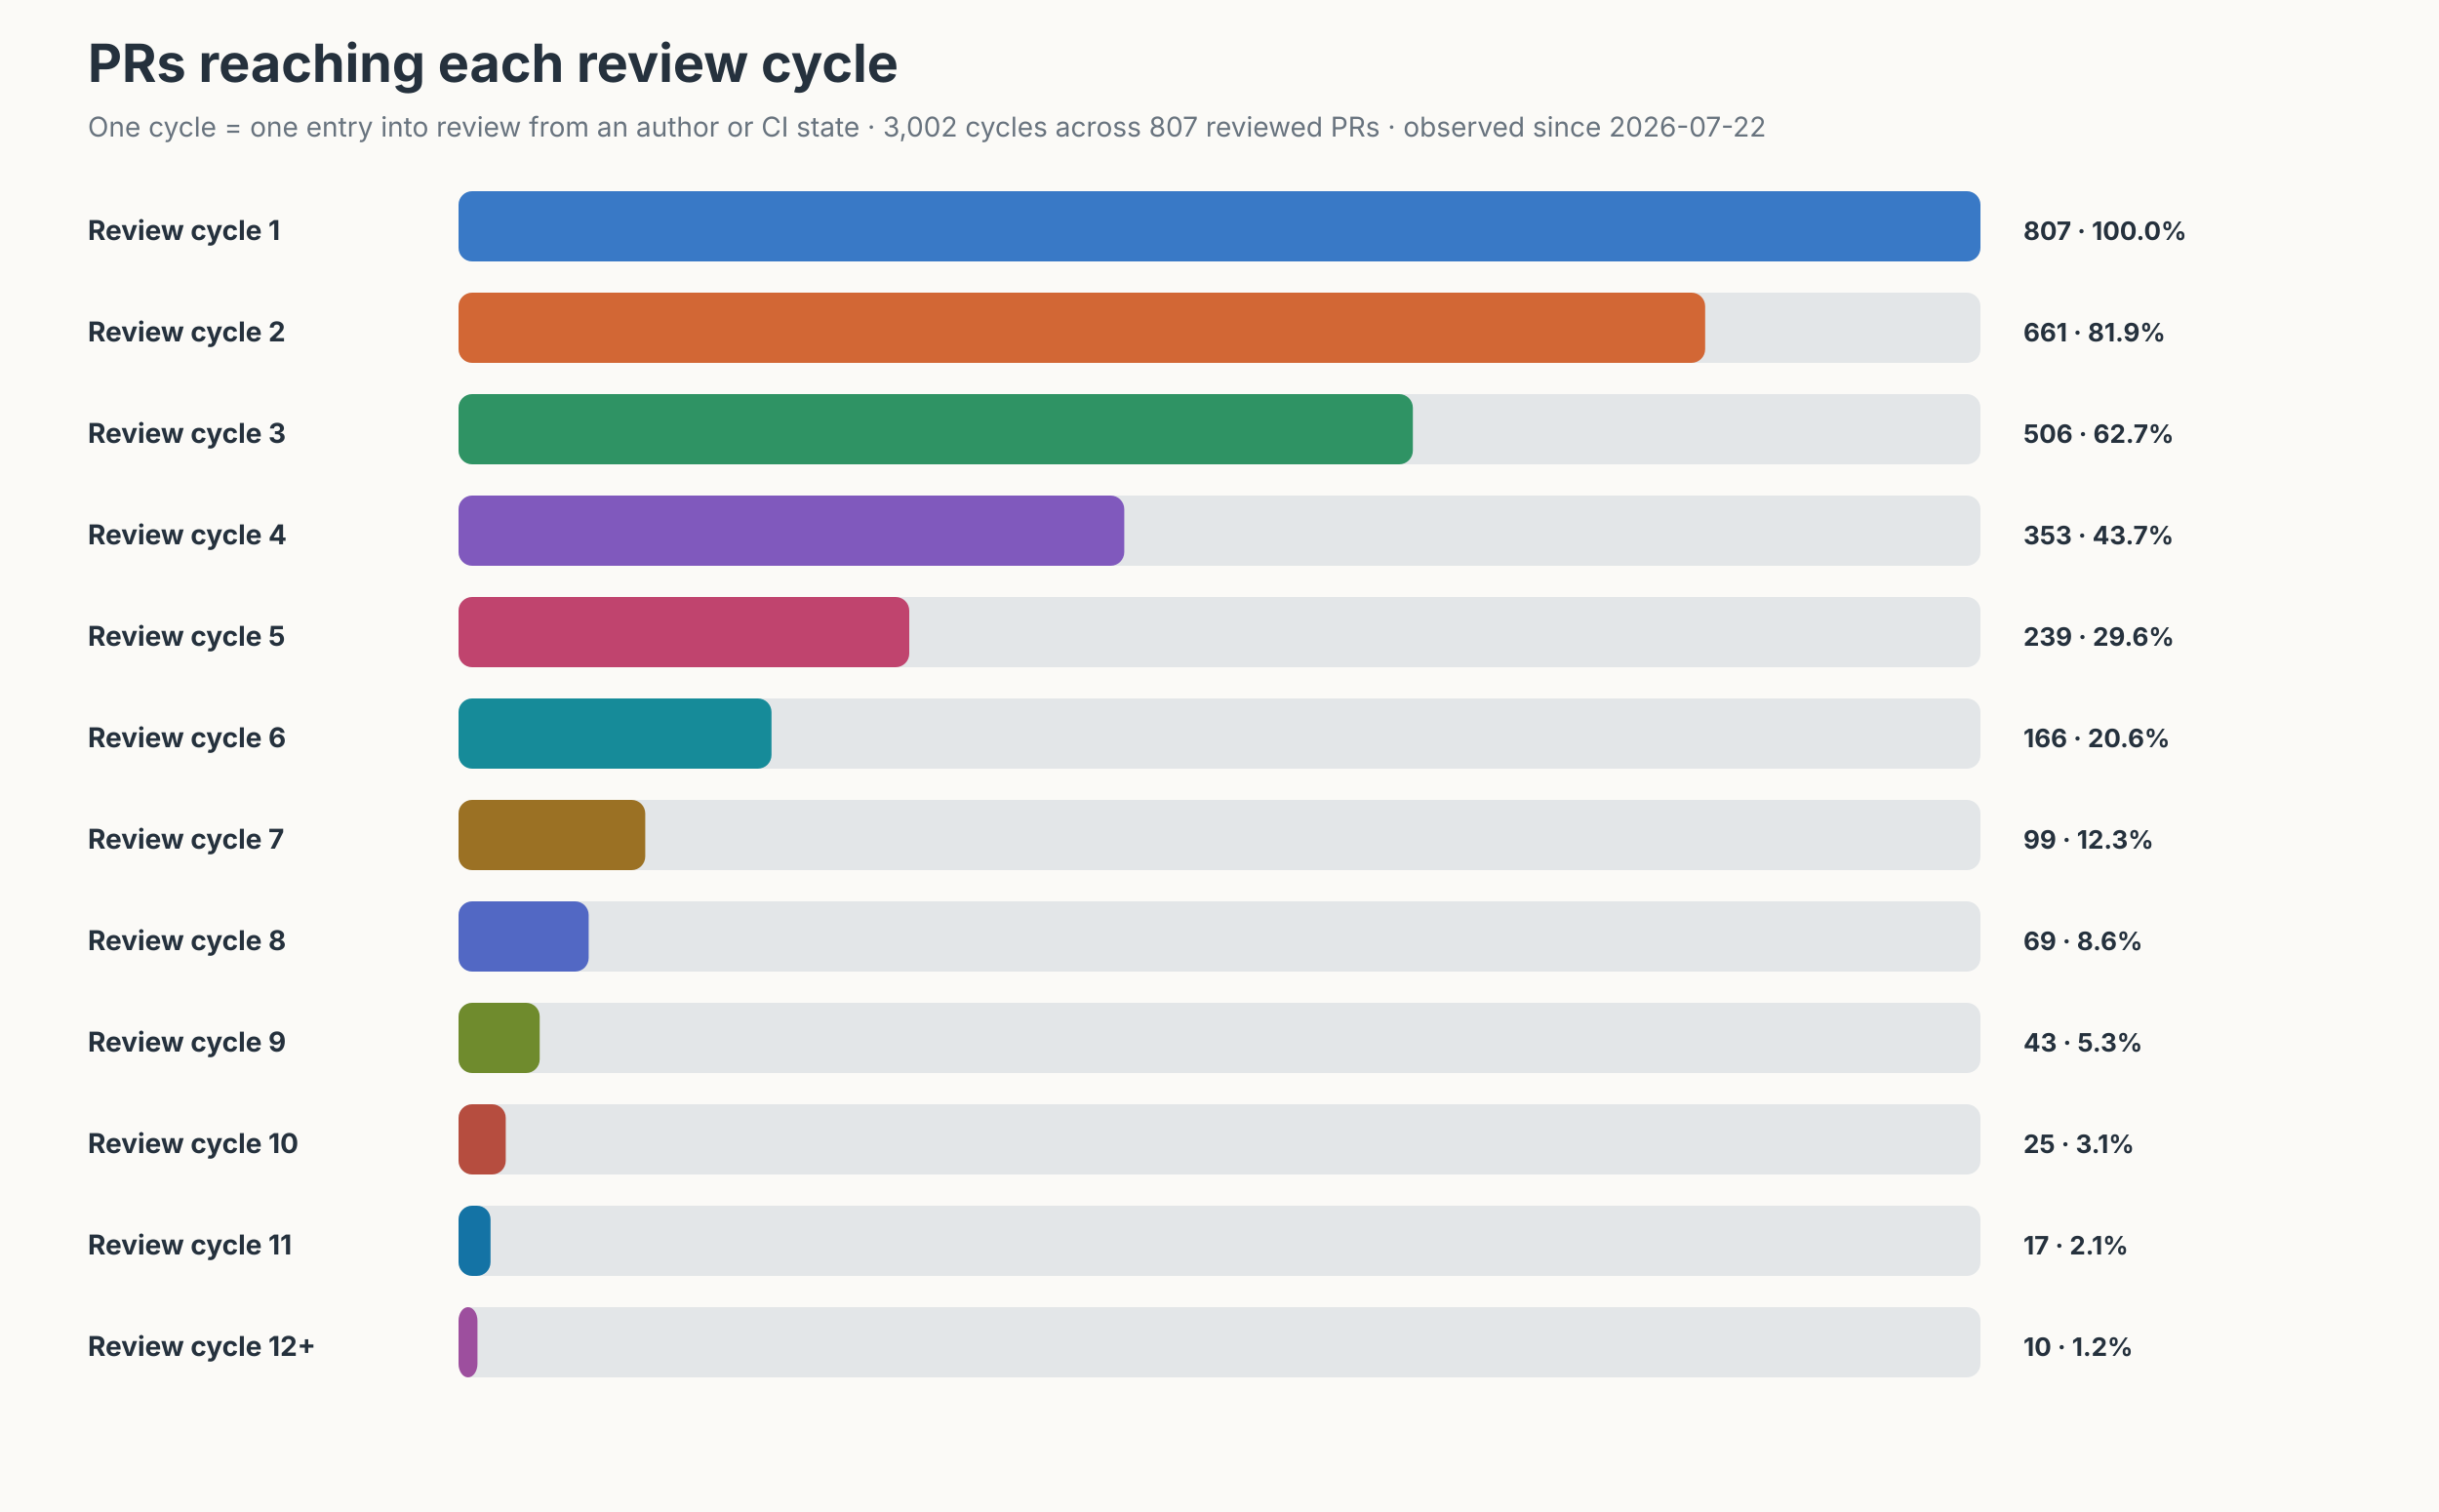
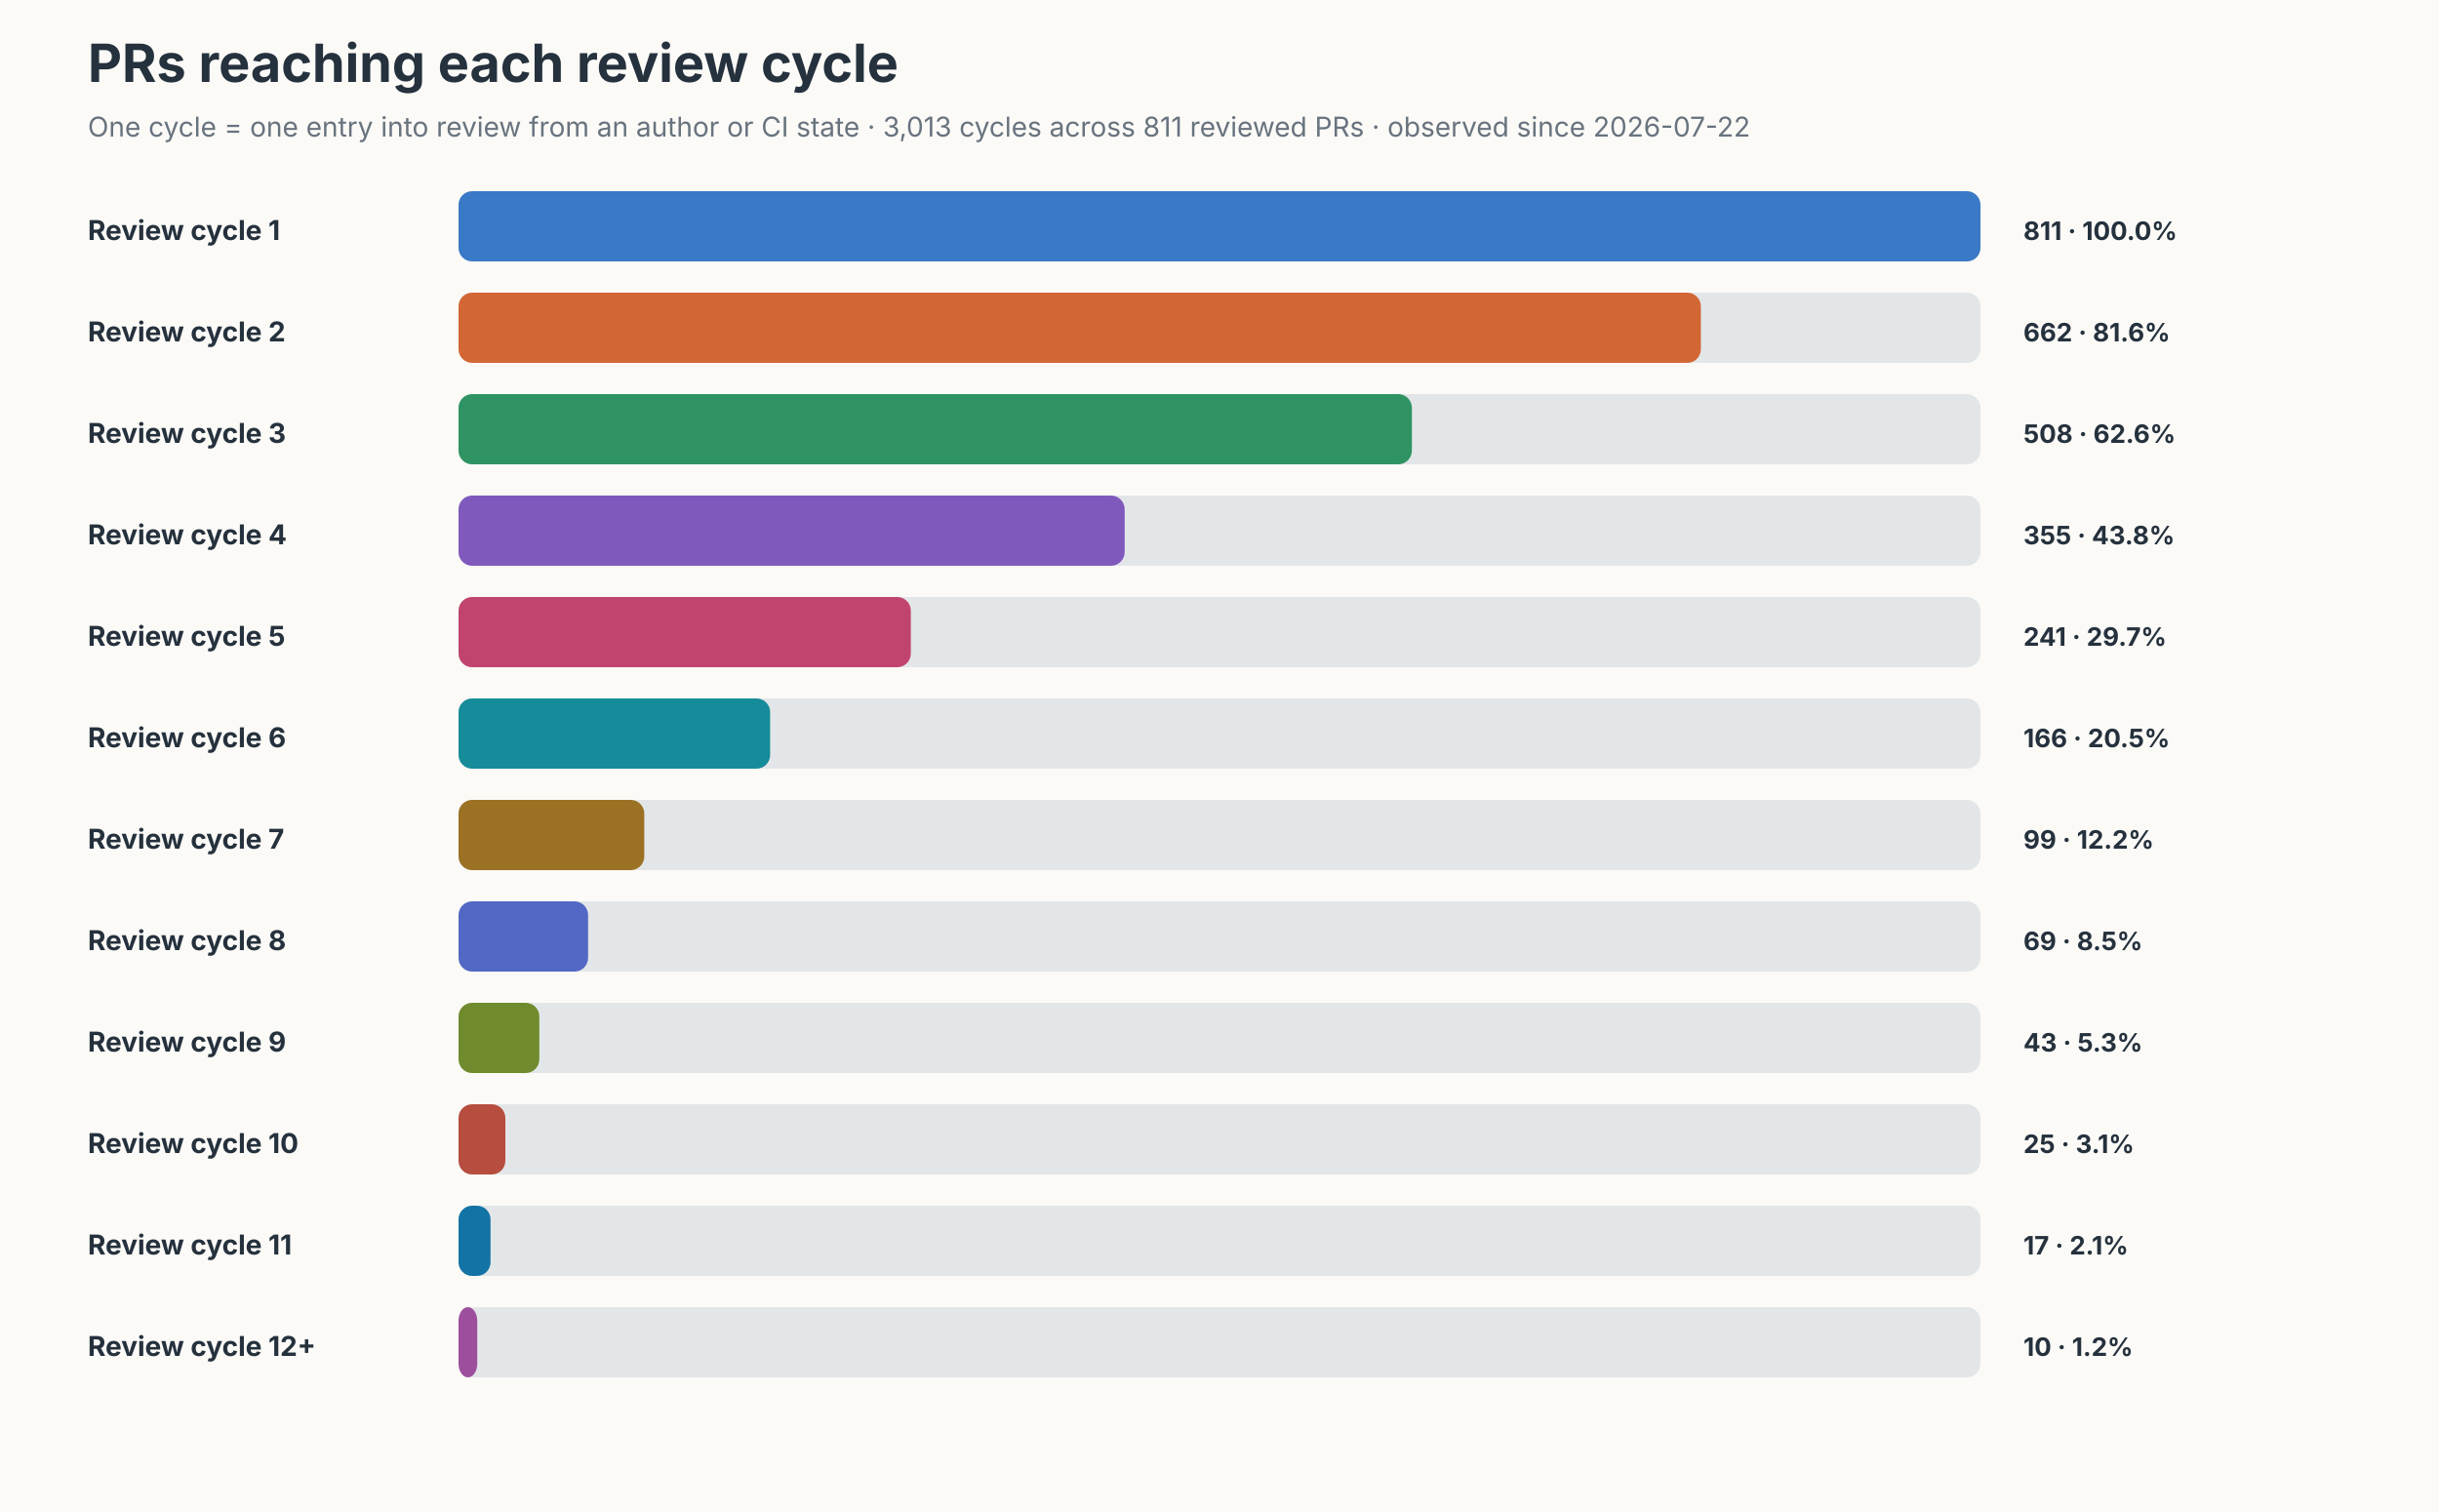
<svg xmlns="http://www.w3.org/2000/svg" width="1250" height="775" viewBox="0 0 1250 775" role="img" aria-label="Pull requests reaching each automated review cycle">
  <rect width="100%" height="100%" fill="#fbfaf7" />
  <style>text{font-family:Inter,ui-sans-serif,system-ui,sans-serif;fill:#25313d}.title{font-size:27px;font-weight:700}.subtitle{font-size:14px;fill:#68737e}.label{font-size:14px;font-weight:680}.value{font-size:13px;font-weight:750}.track{fill:#e3e6e8}</style>
  <text x="45" y="42" class="title">PRs reaching each review cycle</text>
-   <text x="45" y="70" class="subtitle">One cycle = one entry into review from an author or CI state · 3,002 cycles across 807 reviewed PRs · observed since 2026-07-22</text>
+   <text x="45" y="70" class="subtitle">One cycle = one entry into review from an author or CI state · 3,013 cycles across 811 reviewed PRs · observed since 2026-07-22</text>
  <text x="45" y="123" class="label">Review cycle 1</text>
  <rect x="235" y="98" width="780" height="36" rx="7" class="track" />
  <rect x="235" y="98" width="780.0" height="36" rx="7" fill="#3979c6" />
-   <text x="1037" y="123" class="value">807 · 100.0%</text>
+   <text x="1037" y="123" class="value">811 · 100.0%</text>
  <text x="45" y="175" class="label">Review cycle 2</text>
  <rect x="235" y="150" width="780" height="36" rx="7" class="track" />
-   <rect x="235" y="150" width="638.9" height="36" rx="7" fill="#d26735" />
-   <text x="1037" y="175" class="value">661 · 81.9%</text>
+   <rect x="235" y="150" width="636.7" height="36" rx="7" fill="#d26735" />
+   <text x="1037" y="175" class="value">662 · 81.6%</text>
  <text x="45" y="227" class="label">Review cycle 3</text>
  <rect x="235" y="202" width="780" height="36" rx="7" class="track" />
-   <rect x="235" y="202" width="489.1" height="36" rx="7" fill="#2f9364" />
-   <text x="1037" y="227" class="value">506 · 62.7%</text>
+   <rect x="235" y="202" width="488.6" height="36" rx="7" fill="#2f9364" />
+   <text x="1037" y="227" class="value">508 · 62.6%</text>
  <text x="45" y="279" class="label">Review cycle 4</text>
  <rect x="235" y="254" width="780" height="36" rx="7" class="track" />
-   <rect x="235" y="254" width="341.2" height="36" rx="7" fill="#8059bd" />
-   <text x="1037" y="279" class="value">353 · 43.7%</text>
+   <rect x="235" y="254" width="341.4" height="36" rx="7" fill="#8059bd" />
+   <text x="1037" y="279" class="value">355 · 43.8%</text>
  <text x="45" y="331" class="label">Review cycle 5</text>
  <rect x="235" y="306" width="780" height="36" rx="7" class="track" />
-   <rect x="235" y="306" width="231.0" height="36" rx="7" fill="#c0446e" />
-   <text x="1037" y="331" class="value">239 · 29.6%</text>
+   <rect x="235" y="306" width="231.8" height="36" rx="7" fill="#c0446e" />
+   <text x="1037" y="331" class="value">241 · 29.7%</text>
  <text x="45" y="383" class="label">Review cycle 6</text>
  <rect x="235" y="358" width="780" height="36" rx="7" class="track" />
-   <rect x="235" y="358" width="160.4" height="36" rx="7" fill="#168b99" />
-   <text x="1037" y="383" class="value">166 · 20.6%</text>
+   <rect x="235" y="358" width="159.7" height="36" rx="7" fill="#168b99" />
+   <text x="1037" y="383" class="value">166 · 20.5%</text>
  <text x="45" y="435" class="label">Review cycle 7</text>
  <rect x="235" y="410" width="780" height="36" rx="7" class="track" />
-   <rect x="235" y="410" width="95.7" height="36" rx="7" fill="#9b7124" />
-   <text x="1037" y="435" class="value">99 · 12.3%</text>
+   <rect x="235" y="410" width="95.2" height="36" rx="7" fill="#9b7124" />
+   <text x="1037" y="435" class="value">99 · 12.2%</text>
  <text x="45" y="487" class="label">Review cycle 8</text>
  <rect x="235" y="462" width="780" height="36" rx="7" class="track" />
-   <rect x="235" y="462" width="66.7" height="36" rx="7" fill="#5268c4" />
-   <text x="1037" y="487" class="value">69 · 8.6%</text>
+   <rect x="235" y="462" width="66.4" height="36" rx="7" fill="#5268c4" />
+   <text x="1037" y="487" class="value">69 · 8.5%</text>
  <text x="45" y="539" class="label">Review cycle 9</text>
  <rect x="235" y="514" width="780" height="36" rx="7" class="track" />
-   <rect x="235" y="514" width="41.6" height="36" rx="7" fill="#6f8b2d" />
+   <rect x="235" y="514" width="41.4" height="36" rx="7" fill="#6f8b2d" />
  <text x="1037" y="539" class="value">43 · 5.3%</text>
  <text x="45" y="591" class="label">Review cycle 10</text>
  <rect x="235" y="566" width="780" height="36" rx="7" class="track" />
-   <rect x="235" y="566" width="24.2" height="36" rx="7" fill="#b64d3f" />
+   <rect x="235" y="566" width="24.0" height="36" rx="7" fill="#b64d3f" />
  <text x="1037" y="591" class="value">25 · 3.1%</text>
  <text x="45" y="643" class="label">Review cycle 11</text>
  <rect x="235" y="618" width="780" height="36" rx="7" class="track" />
  <rect x="235" y="618" width="16.4" height="36" rx="7" fill="#1473a5" />
  <text x="1037" y="643" class="value">17 · 2.1%</text>
  <text x="45" y="695" class="label">Review cycle 12+</text>
  <rect x="235" y="670" width="780" height="36" rx="7" class="track" />
-   <rect x="235" y="670" width="9.7" height="36" rx="7" fill="#9d4f9e" />
+   <rect x="235" y="670" width="9.6" height="36" rx="7" fill="#9d4f9e" />
  <text x="1037" y="695" class="value">10 · 1.2%</text>
</svg>
